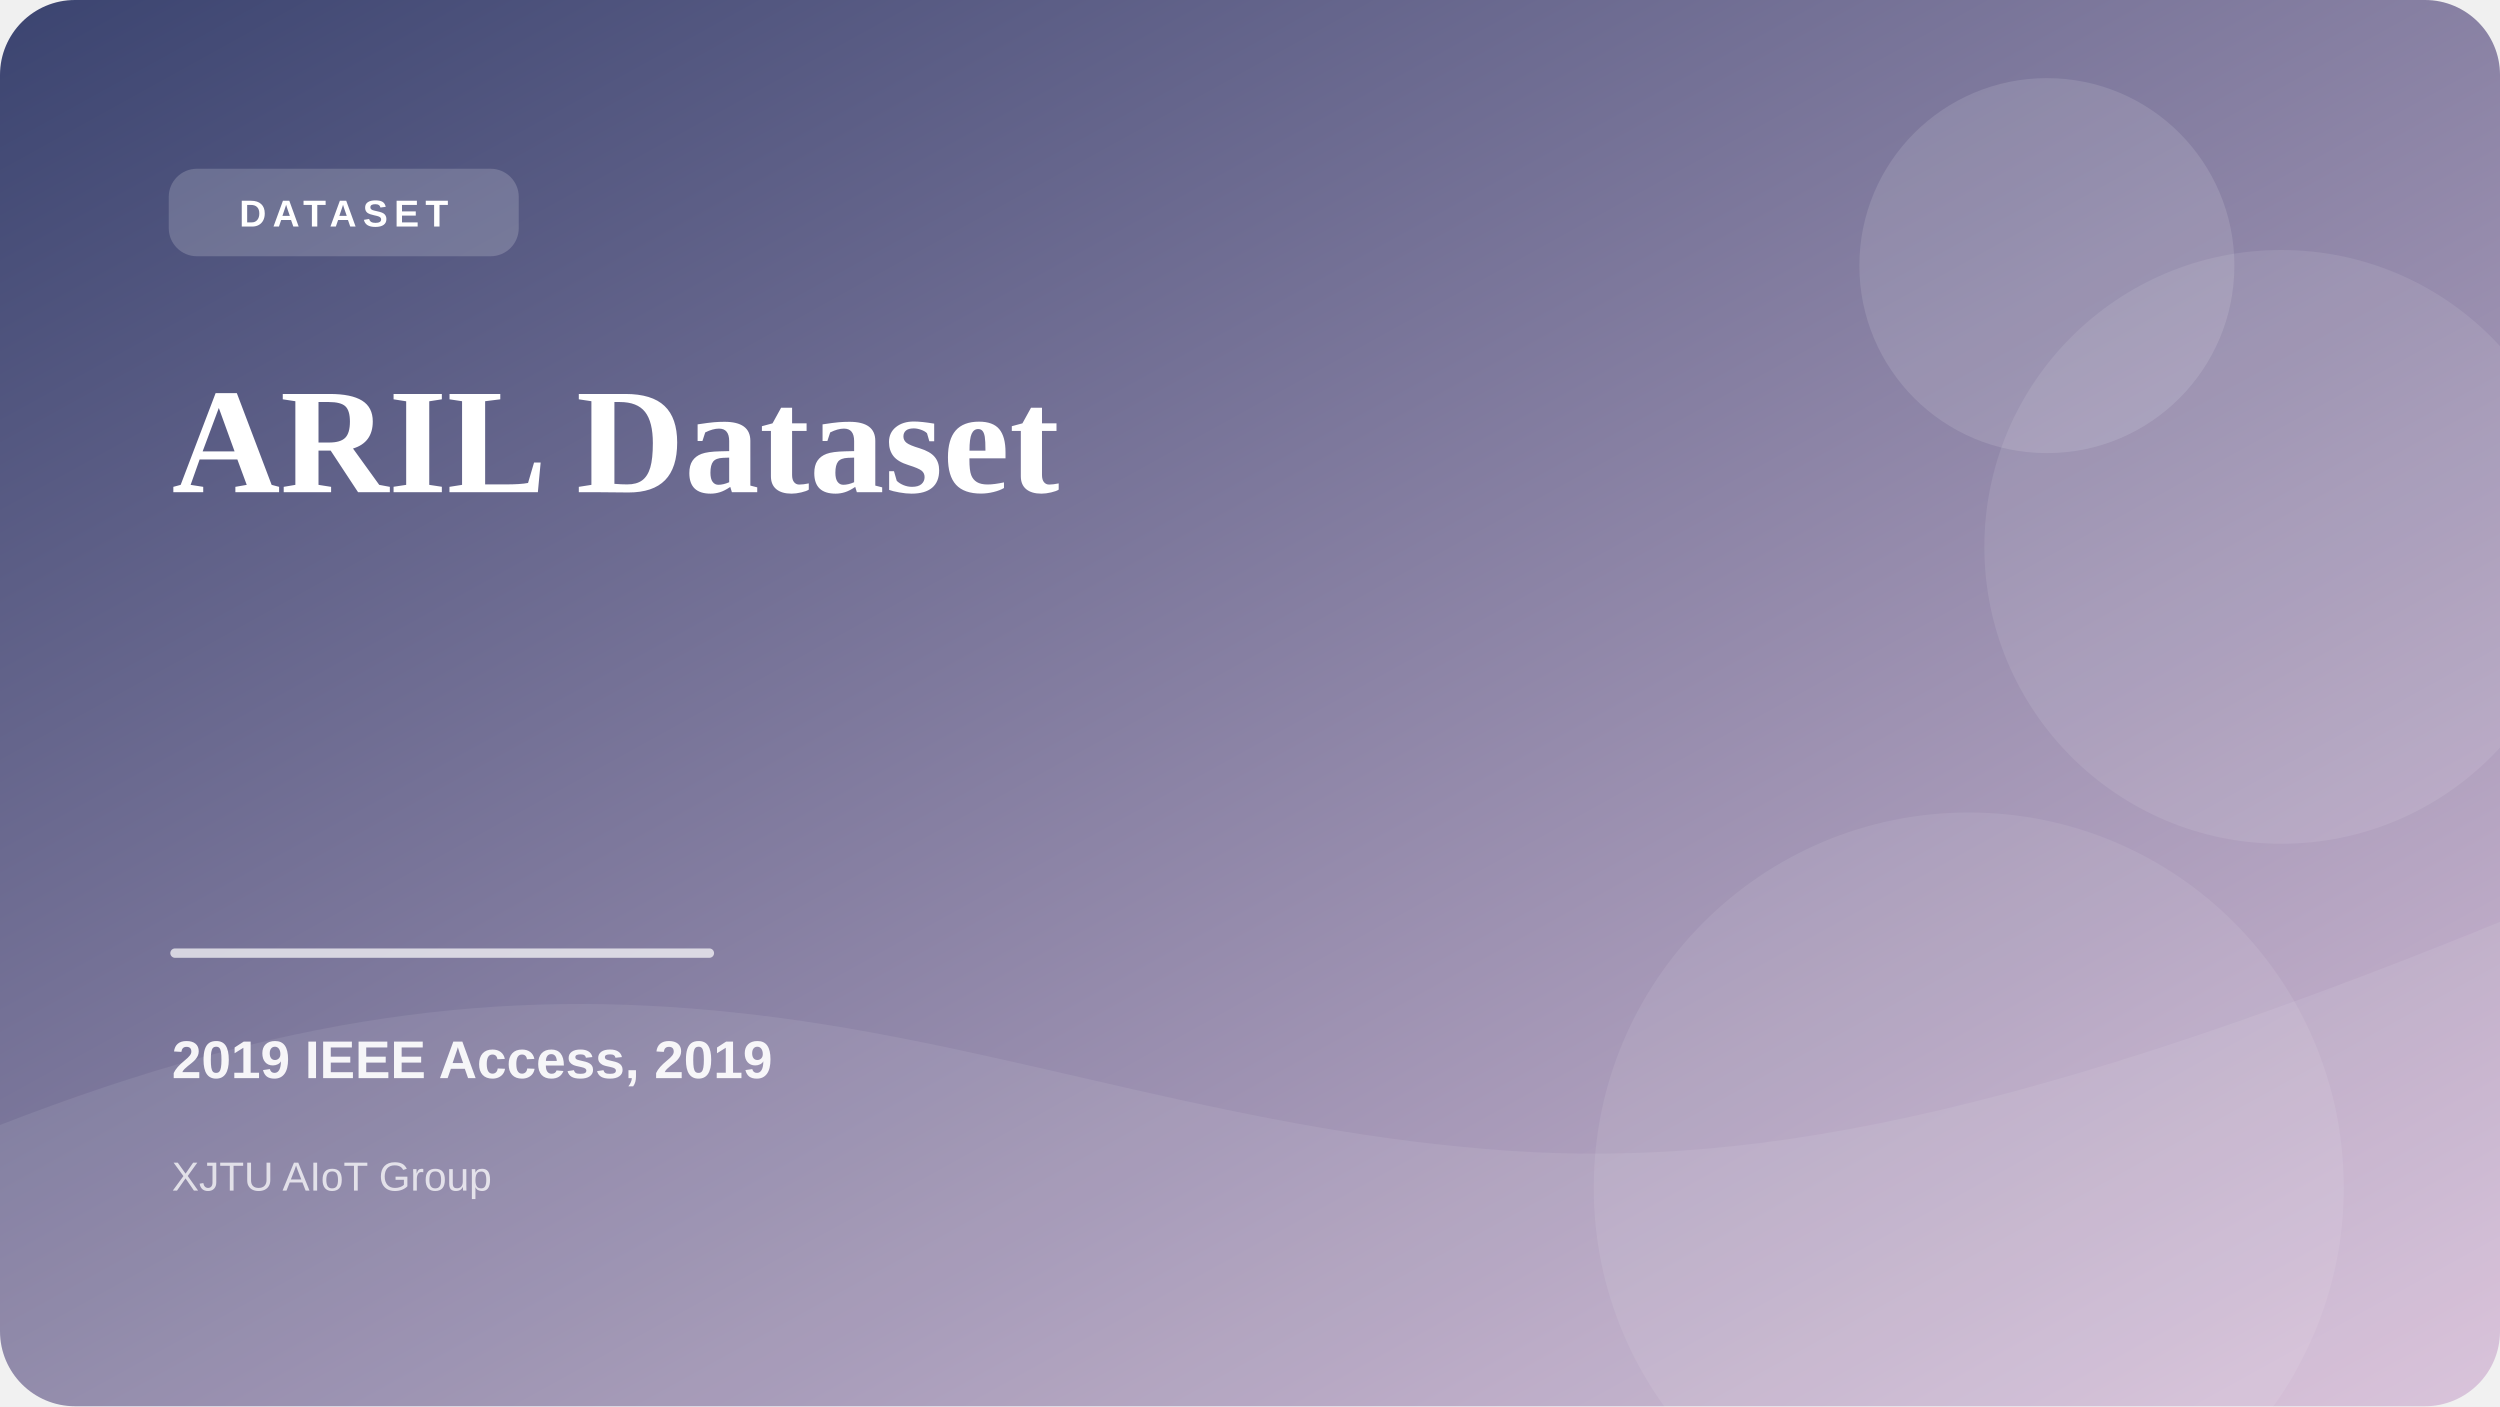
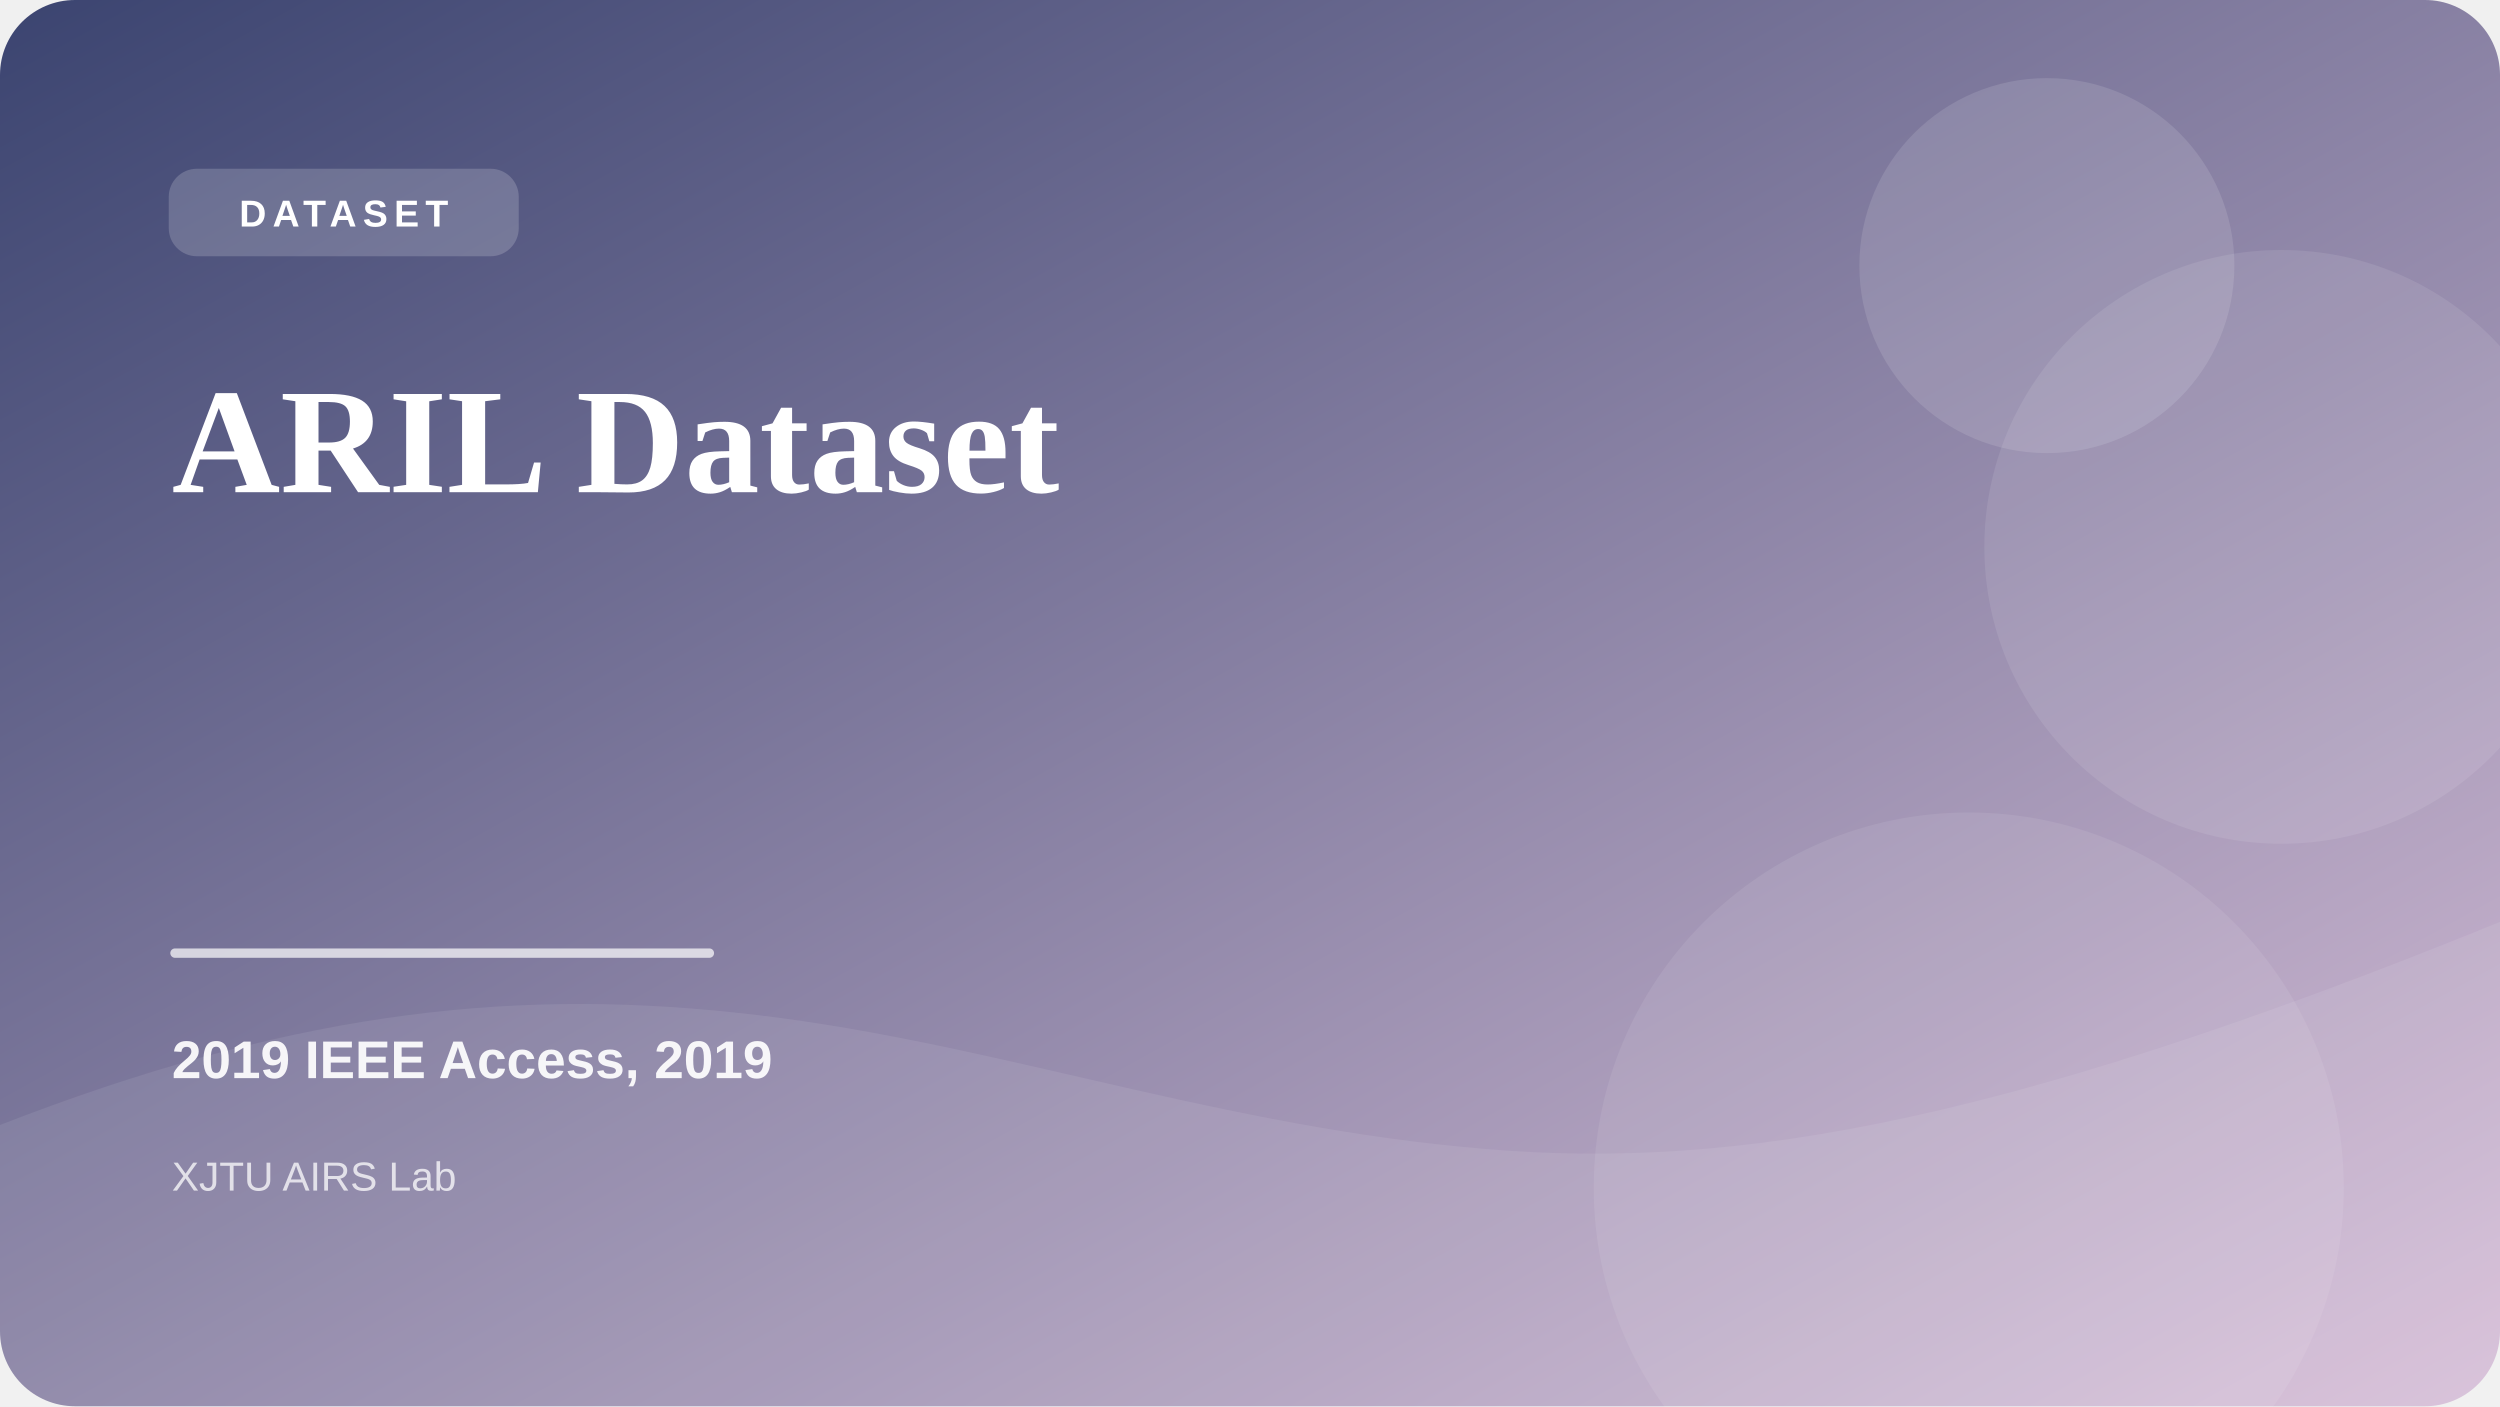
<svg xmlns="http://www.w3.org/2000/svg" viewBox="0 0 1600 900" role="img" aria-label="ARIL Dataset">
  <defs>
    <linearGradient id="gradient" x1="0%" y1="0%" x2="100%" y2="100%">
      <stop offset="0%" stop-color="#3b4470" />
      <stop offset="100%" stop-color="#d7bfd8" />
    </linearGradient>
  </defs>
  <rect width="1600" height="900" rx="48" fill="url(#gradient)" />
  <circle cx="1310" cy="170" r="120" fill="rgba(255,255,255,0.12)" />
  <circle cx="1460" cy="350" r="190" fill="rgba(255,255,255,0.09)" />
  <circle cx="1260" cy="760" r="240" fill="rgba(255,255,255,0.08)" />
  <path d="M0 720C180 650 320 632 470 648C625 664 768 718 936 734C1095 750 1266 726 1600 590V900H0Z" fill="rgba(255,255,255,0.08)" />
  <rect x="108" y="108" width="224" height="56" rx="18" fill="rgba(255,255,255,0.18)" />
  <text x="220" y="145" text-anchor="middle" font-family="'Trebuchet MS', 'Segoe UI', Arial, sans-serif" font-size="24" font-weight="700" letter-spacing="4" fill="#ffffff">DATASET</text>
  <text x="110" y="315" font-family="Georgia, 'Times New Roman', serif" font-size="96" font-weight="700" fill="#ffffff">
    <tspan x="110" y="315">ARIL Dataset</tspan>
  </text>
  <line x1="112" y1="610" x2="454" y2="610" stroke="rgba(255,255,255,0.7)" stroke-width="6" stroke-linecap="round" />
  <text x="110" y="690" font-family="'Trebuchet MS', 'Segoe UI', Arial, sans-serif" font-size="34" font-weight="600" fill="rgba(255,255,255,0.92)">2019 IEEE Access, 2019</text>
-   <text x="110" y="762" font-family="Arial, sans-serif" font-size="26" fill="rgba(255,255,255,0.74)">XJTU AIoT Group</text>
+   <text x="110" y="762" font-family="Arial, sans-serif" font-size="26" fill="rgba(255,255,255,0.74)">XJTU AIRS Lab</text>
</svg>
